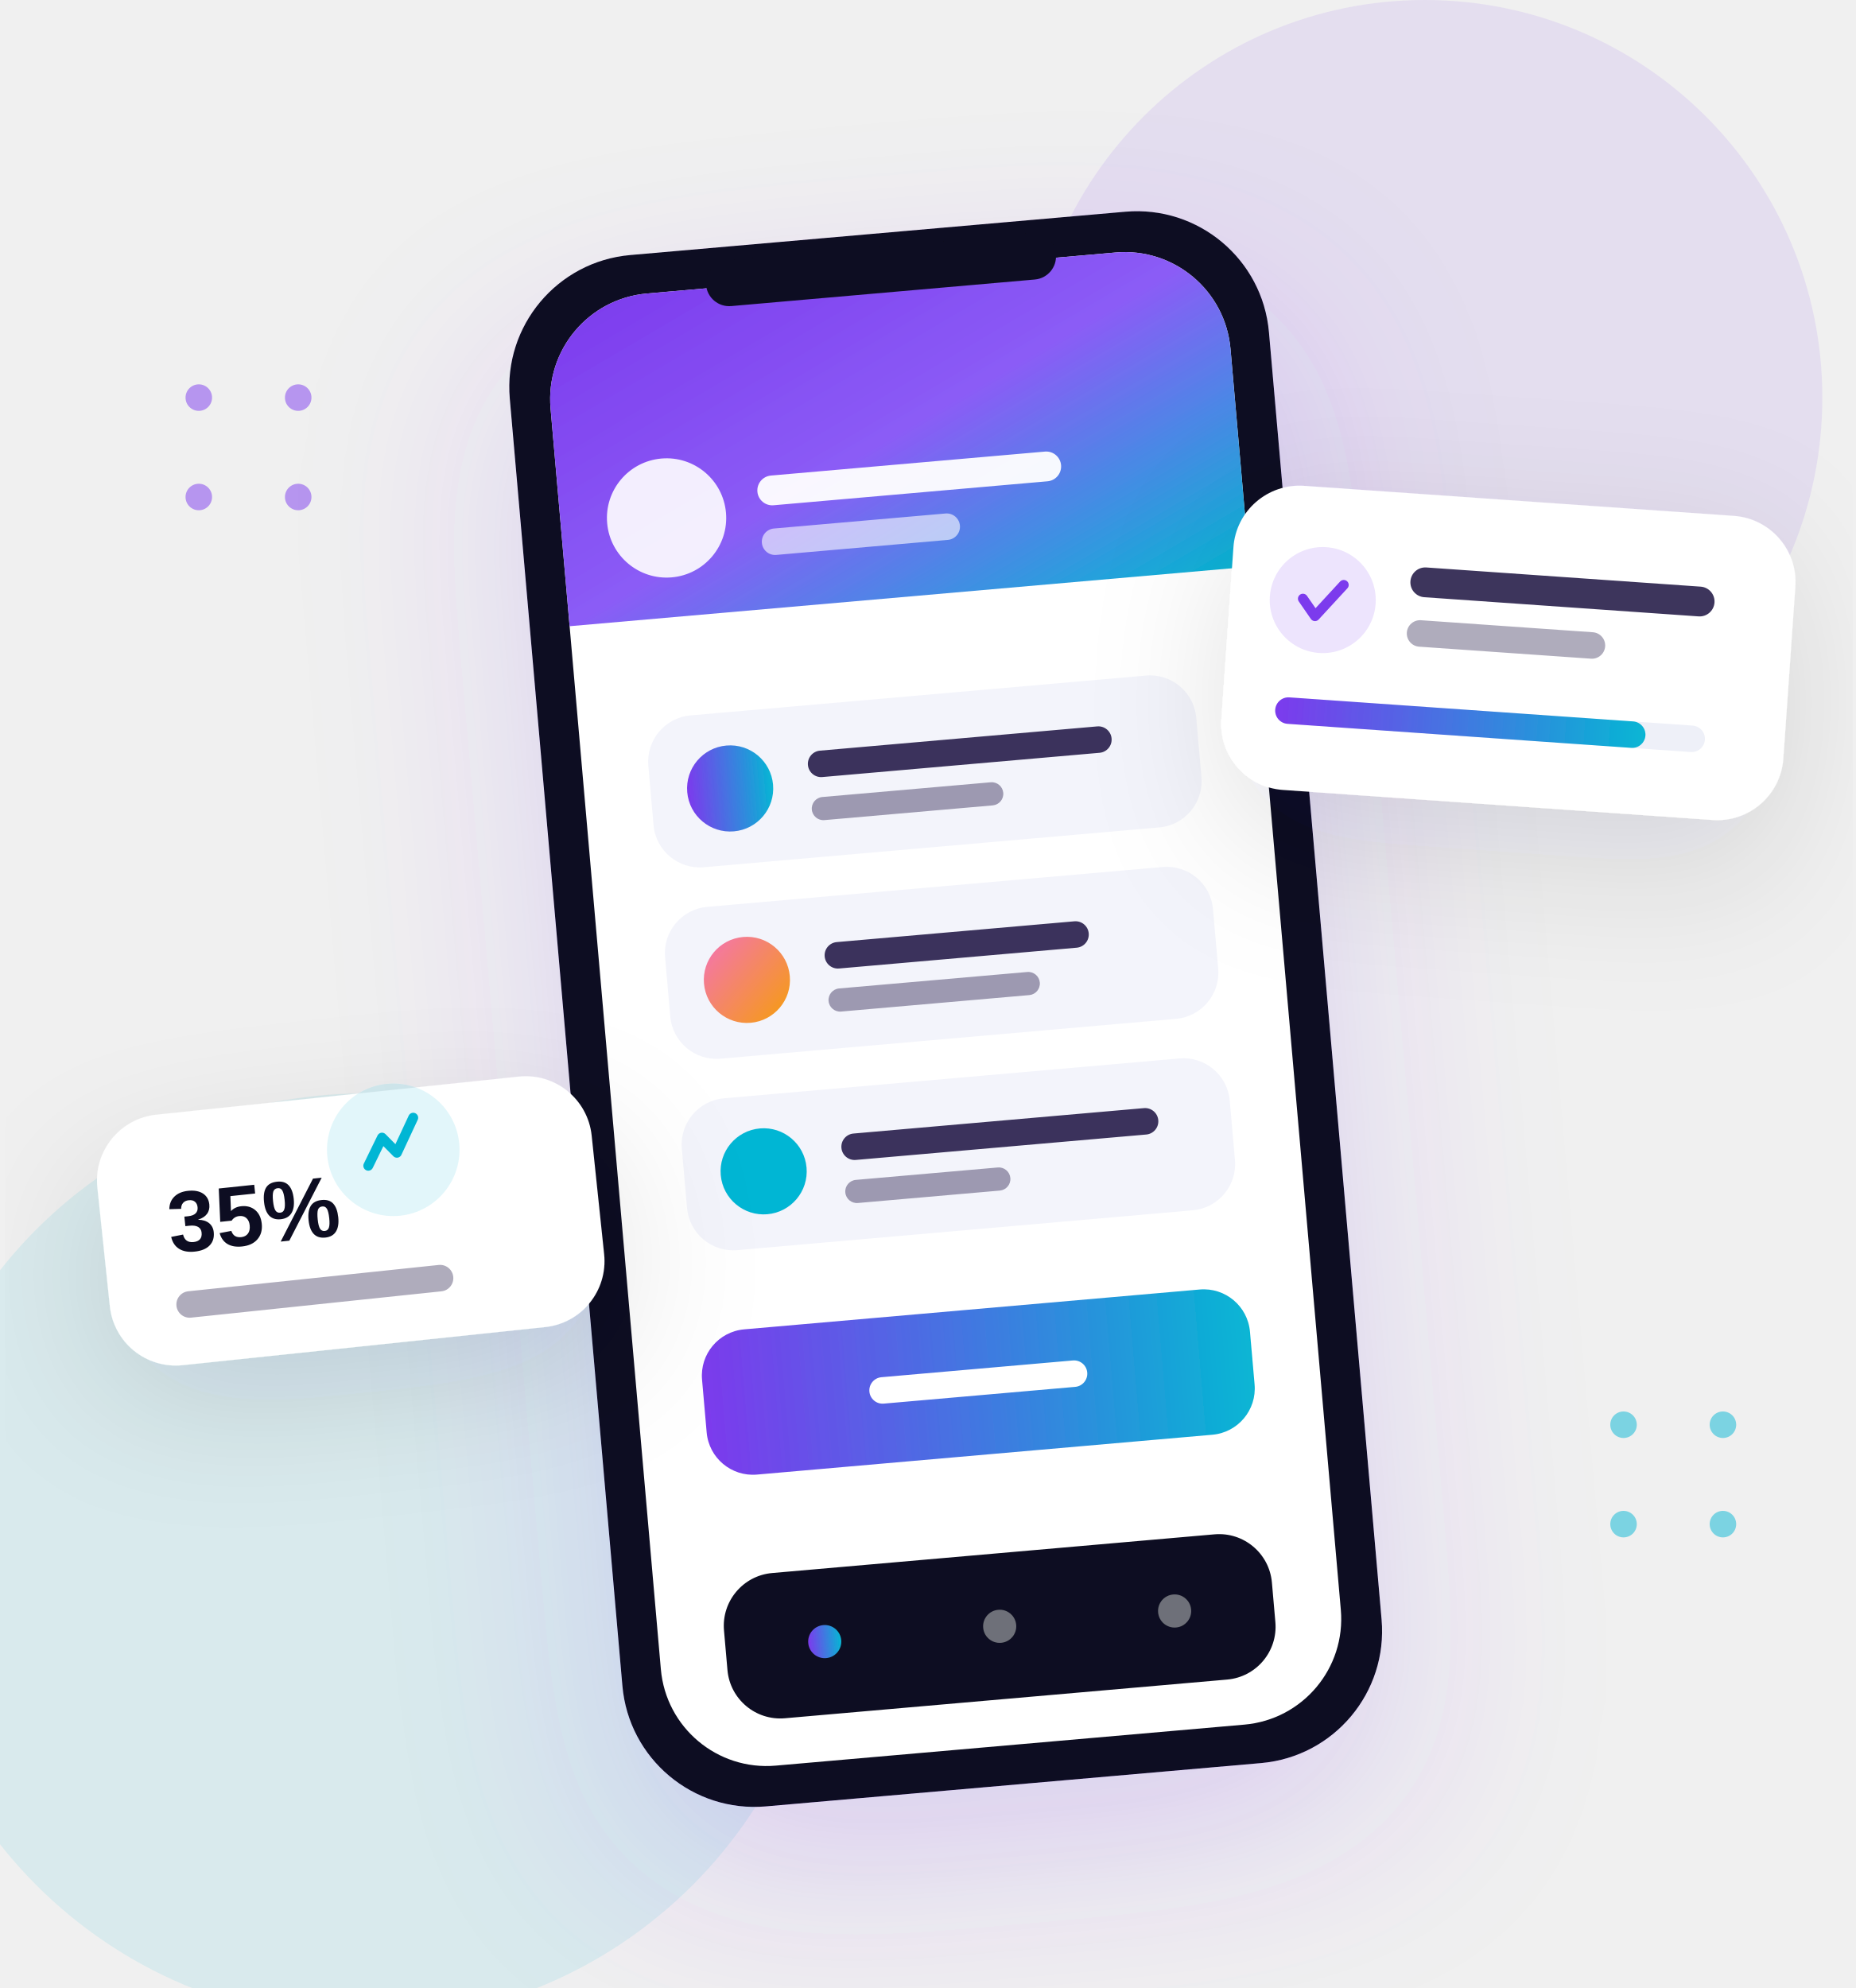
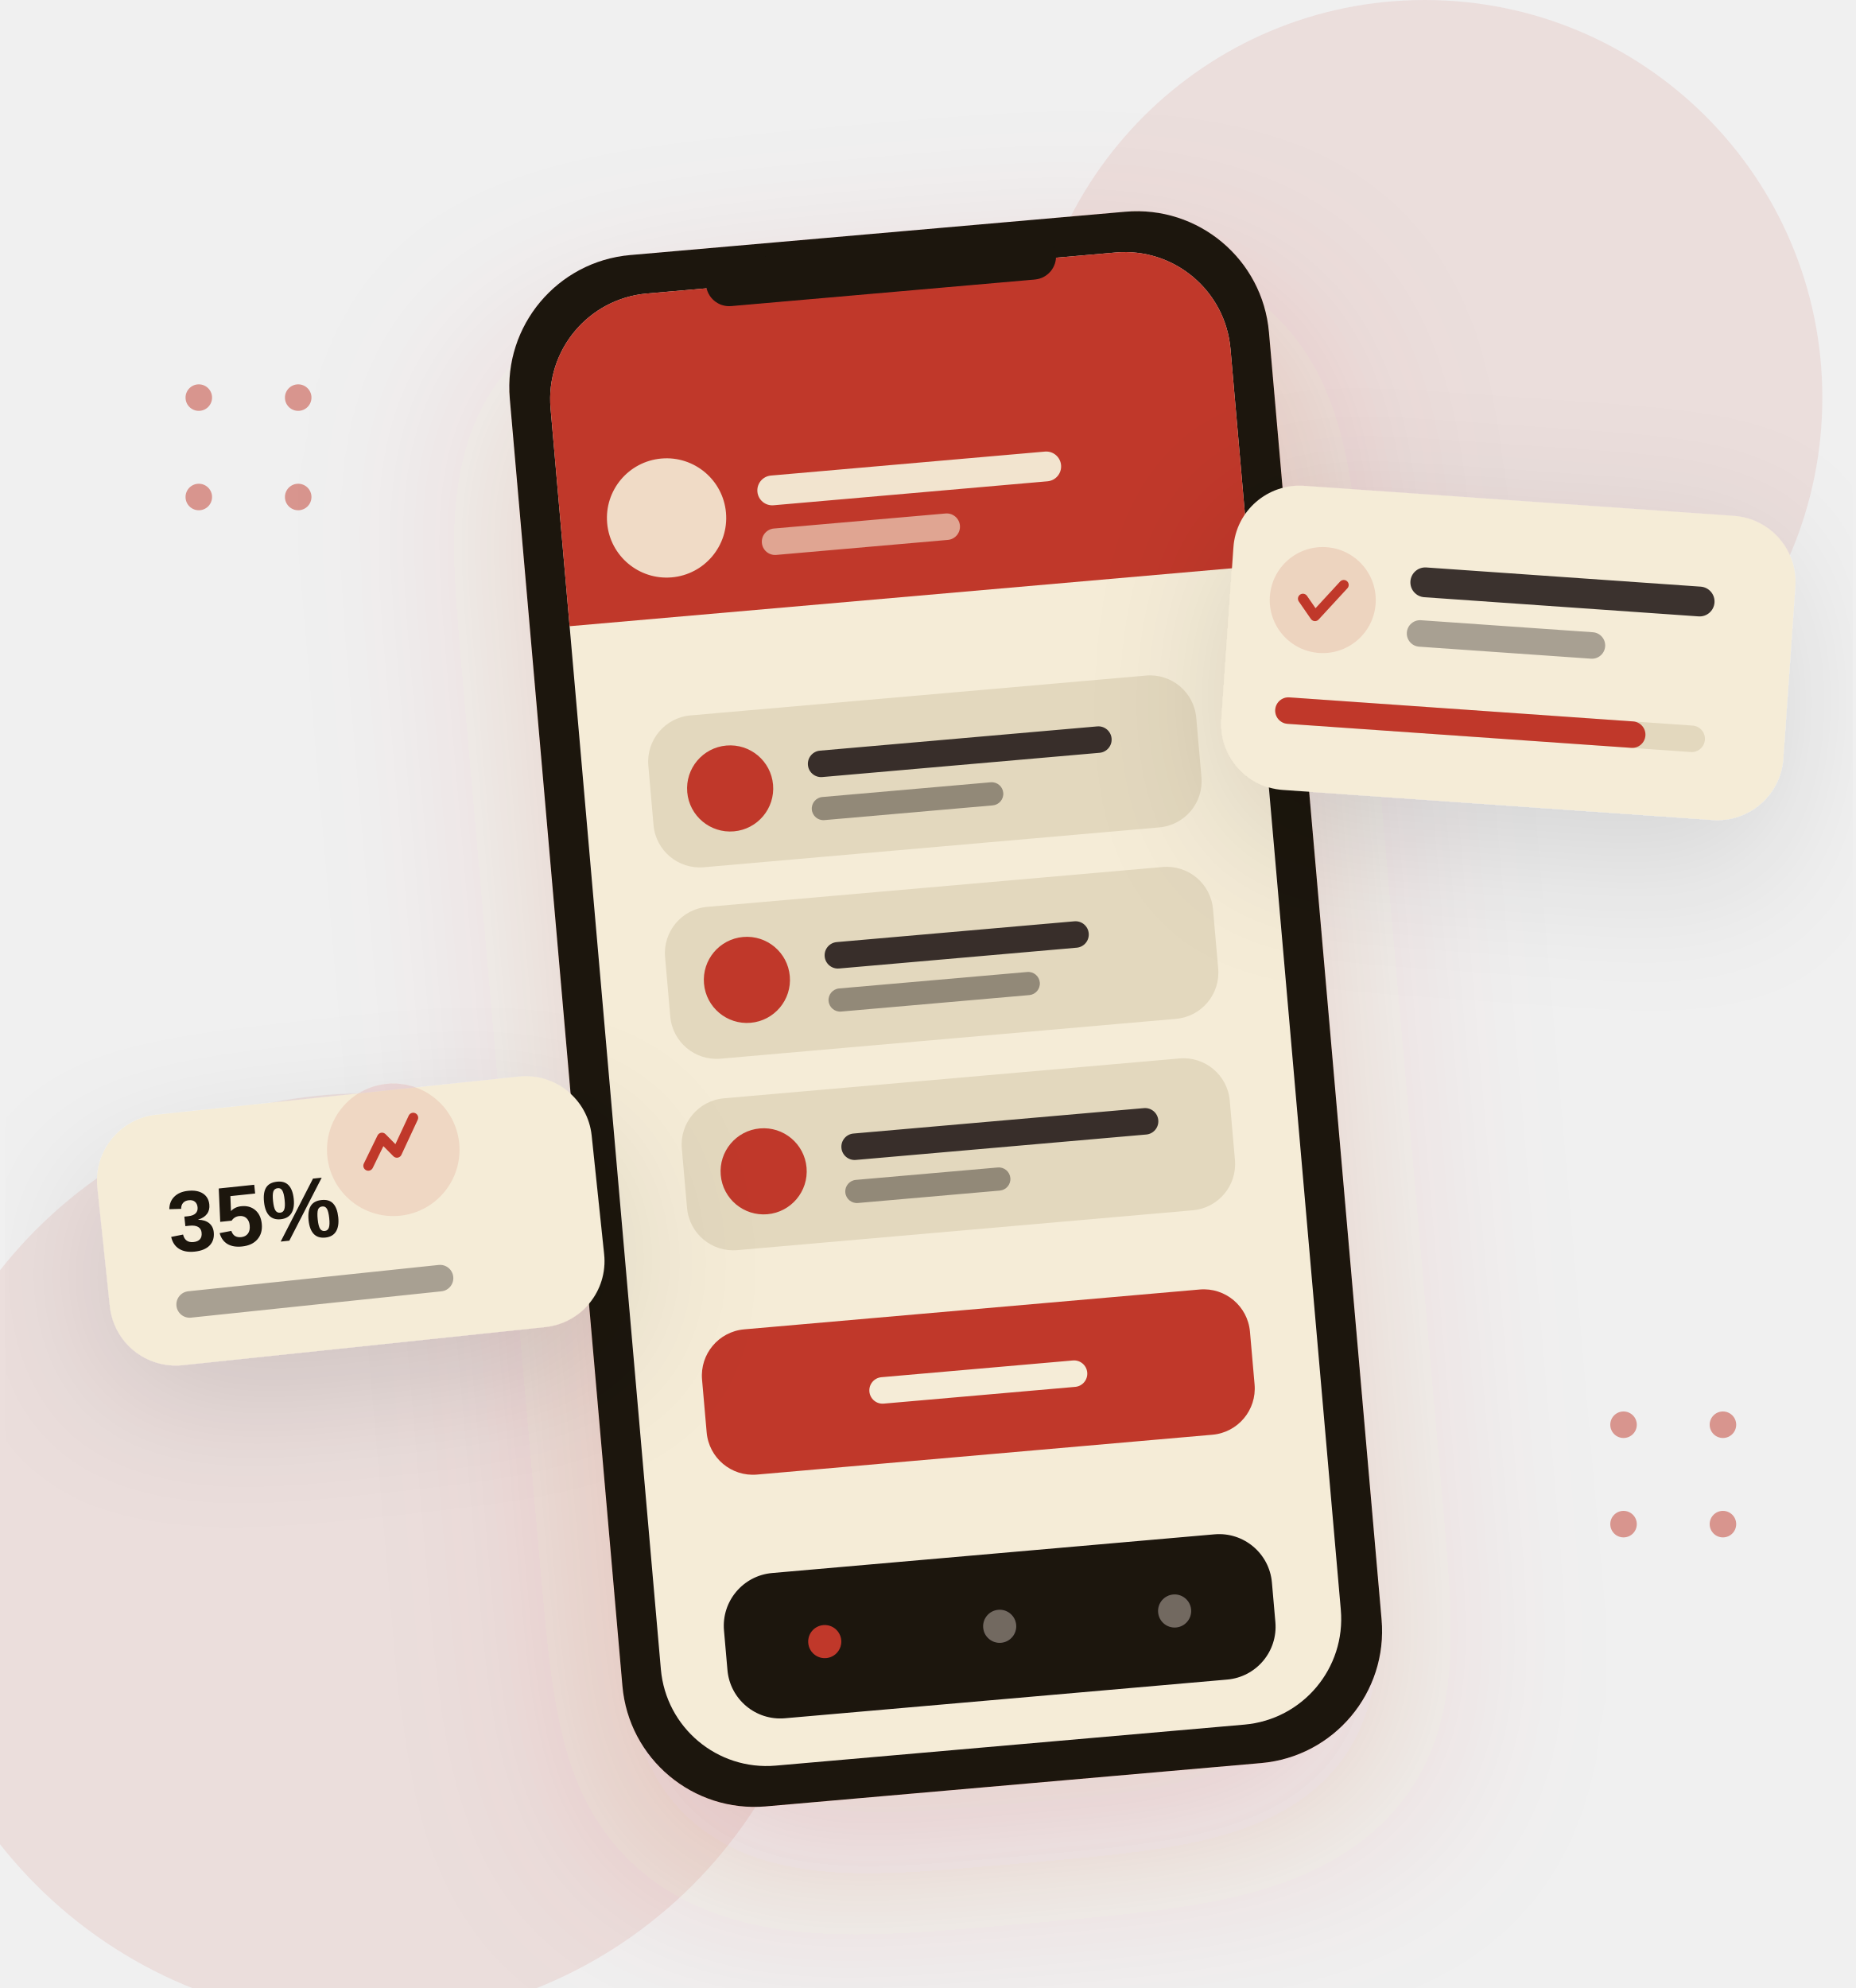
<svg xmlns="http://www.w3.org/2000/svg" width="560" height="600" viewBox="0 0 560 600" fill="none">
  <defs>
    <linearGradient id="screen" x1="0" y1="0" x2="1" y2="1">
-       <stop offset="0" stop-color="#7C3AED" />
-       <stop offset="0.5" stop-color="#8B5CF6" />
-       <stop offset="1" stop-color="#06B6D4" />
+       <stop offset="0" stop-color="#C0392B" />
+       <stop offset="0.5" stop-color="#C0392B" />
+       <stop offset="1" stop-color="#C0392B" />
    </linearGradient>
    <linearGradient id="acc" x1="0" y1="0" x2="1" y2="0">
-       <stop offset="0" stop-color="#7C3AED" />
-       <stop offset="1" stop-color="#06B6D4" />
+       <stop offset="0" stop-color="#C0392B" />
+       <stop offset="1" stop-color="#C0392B" />
    </linearGradient>
    <linearGradient id="pinkg" x1="0" y1="0" x2="1" y2="1">
-       <stop offset="0" stop-color="#F472B6" />
-       <stop offset="1" stop-color="#F59E0B" />
+       <stop offset="0" stop-color="#C0392B" />
+       <stop offset="1" stop-color="#C0392B" />
    </linearGradient>
    <filter id="soft" x="-30%" y="-30%" width="160%" height="160%">
-       <feDropShadow dx="0" dy="24" stdDeviation="30" flood-color="#7C3AED" flood-opacity="0.18" />
+       <feDropShadow dx="0" dy="24" stdDeviation="30" flood-color="#C0392B" flood-opacity="0.18" />
    </filter>
    <filter id="card" x="-40%" y="-40%" width="180%" height="180%">
-       <feDropShadow dx="0" dy="14" stdDeviation="22" flood-color="#1B1240" flood-opacity="0.12" />
+       <feDropShadow dx="0" dy="14" stdDeviation="22" flood-color="#1A1210" flood-opacity="0.12" />
    </filter>
  </defs>
-   <circle cx="430" cy="120" r="120" fill="#7C3AED" opacity="0.10" />
-   <circle cx="110" cy="470" r="140" fill="#06B6D4" opacity="0.10" />
+   <circle cx="430" cy="120" r="120" fill="#C0392B" opacity="0.10" />
+   <circle cx="110" cy="470" r="140" fill="#C0392B" opacity="0.10" />
  <g filter="url(#soft)" transform="rotate(-5 280 300)">
-     <rect x="170" y="70" width="230" height="470" rx="40" fill="#0E1020" />
-     <rect x="182" y="82" width="206" height="446" rx="32" fill="#FFFFFF" />
+     <rect x="170" y="70" width="230" height="470" rx="40" fill="#1A1210" />
+     <rect x="182" y="82" width="206" height="446" rx="32" fill="#F5ECD7" />
    <path d="M182 114 a32 32 0 0 1 32 -32 h142 a32 32 0 0 1 32 32 v66 h-206 z" fill="url(#screen)" />
-     <rect x="232" y="74" width="106" height="14" rx="7" fill="#0E1020" />
-     <circle cx="214" cy="150" r="18" fill="#FFFFFF" opacity="0.9" />
-     <rect x="242" y="140" width="92" height="9" rx="4.5" fill="#FFFFFF" opacity="0.95" />
-     <rect x="242" y="156" width="60" height="8" rx="4" fill="#FFFFFF" opacity="0.6" />
+     <rect x="232" y="74" width="106" height="14" rx="7" fill="#1A1210" />
+     <circle cx="214" cy="150" r="18" fill="#F5ECD7" opacity="0.9" />
+     <rect x="242" y="140" width="92" height="9" rx="4.5" fill="#F5ECD7" opacity="0.95" />
+     <rect x="242" y="156" width="60" height="8" rx="4" fill="#F5ECD7" opacity="0.6" />
    <g>
-       <rect x="202" y="210" width="166" height="46" rx="14" fill="#F3F4FB" />
+       <rect x="202" y="210" width="166" height="46" rx="14" fill="#E3D8BE" />
      <circle cx="226" cy="233" r="13" fill="url(#acc)" />
-       <rect x="250" y="224" width="92" height="8" rx="4" fill="#1B1240" opacity="0.85" />
-       <rect x="250" y="238" width="58" height="7" rx="3.5" fill="#1B1240" opacity="0.4" />
+       <rect x="250" y="224" width="92" height="8" rx="4" fill="#1A1210" opacity="0.85" />
+       <rect x="250" y="238" width="58" height="7" rx="3.5" fill="#1A1210" opacity="0.4" />
    </g>
    <g>
-       <rect x="202" y="268" width="166" height="46" rx="14" fill="#F3F4FB" />
+       <rect x="202" y="268" width="166" height="46" rx="14" fill="#E3D8BE" />
      <circle cx="226" cy="291" r="13" fill="url(#pinkg)" />
-       <rect x="250" y="282" width="80" height="8" rx="4" fill="#1B1240" opacity="0.85" />
-       <rect x="250" y="296" width="64" height="7" rx="3.5" fill="#1B1240" opacity="0.4" />
+       <rect x="250" y="282" width="80" height="8" rx="4" fill="#1A1210" opacity="0.85" />
+       <rect x="250" y="296" width="64" height="7" rx="3.5" fill="#1A1210" opacity="0.4" />
    </g>
    <g>
-       <rect x="202" y="326" width="166" height="46" rx="14" fill="#F3F4FB" />
-       <circle cx="226" cy="349" r="13" fill="#06B6D4" />
-       <rect x="250" y="340" width="96" height="8" rx="4" fill="#1B1240" opacity="0.85" />
-       <rect x="250" y="354" width="50" height="7" rx="3.5" fill="#1B1240" opacity="0.4" />
+       <rect x="202" y="326" width="166" height="46" rx="14" fill="#E3D8BE" />
+       <circle cx="226" cy="349" r="13" fill="#C0392B" />
+       <rect x="250" y="340" width="96" height="8" rx="4" fill="#1A1210" opacity="0.85" />
+       <rect x="250" y="354" width="50" height="7" rx="3.5" fill="#1A1210" opacity="0.4" />
    </g>
    <rect x="202" y="396" width="166" height="44" rx="14" fill="url(#acc)" />
-     <rect x="252" y="414" width="66" height="8" rx="4" fill="#FFFFFF" />
-     <rect x="202" y="470" width="166" height="44" rx="16" fill="#0E1020" />
+     <rect x="252" y="414" width="66" height="8" rx="4" fill="#F5ECD7" />
+     <rect x="202" y="470" width="166" height="44" rx="16" fill="#1A1210" />
    <circle cx="232" cy="492" r="5" fill="url(#acc)" />
-     <circle cx="285" cy="492" r="5" fill="#FFFFFF" opacity="0.4" />
-     <circle cx="338" cy="492" r="5" fill="#FFFFFF" opacity="0.4" />
+     <circle cx="285" cy="492" r="5" fill="#F5ECD7" opacity="0.4" />
+     <circle cx="338" cy="492" r="5" fill="#F5ECD7" opacity="0.4" />
  </g>
  <g filter="url(#card)" transform="rotate(4 440 200)">
-     <rect x="370" y="150" width="170" height="92" rx="20" fill="#FFFFFF" />
-     <circle cx="398" cy="184" r="16" fill="#7C3AED" opacity="0.14" />
-     <path d="M392 184 l4 5 l8 -10" stroke="#7C3AED" stroke-width="3" fill="none" stroke-linecap="round" stroke-linejoin="round" />
-     <rect x="424" y="172" width="92" height="9" rx="4.5" fill="#1B1240" opacity="0.85" />
-     <rect x="424" y="188" width="60" height="8" rx="4" fill="#1B1240" opacity="0.35" />
-     <rect x="386" y="214" width="130" height="8" rx="4" fill="#EEF0F8" />
+     <rect x="370" y="150" width="170" height="92" rx="20" fill="#F5ECD7" />
+     <circle cx="398" cy="184" r="16" fill="#C0392B" opacity="0.14" />
+     <path d="M392 184 l4 5 l8 -10" stroke="#C0392B" stroke-width="3" fill="none" stroke-linecap="round" stroke-linejoin="round" />
+     <rect x="424" y="172" width="92" height="9" rx="4.5" fill="#1A1210" opacity="0.85" />
+     <rect x="424" y="188" width="60" height="8" rx="4" fill="#1A1210" opacity="0.35" />
+     <rect x="386" y="214" width="130" height="8" rx="4" fill="#E3D8BE" />
    <rect x="386" y="214" width="112" height="8" rx="4" fill="url(#acc)" />
  </g>
  <g filter="url(#card)" transform="rotate(-6 110 360)">
-     <rect x="30" y="330" width="150" height="76" rx="20" fill="#FFFFFF" />
-     <text x="50" y="372" font-family="Arial, sans-serif" font-size="26" font-weight="700" fill="#0E1020">35%</text>
-     <rect x="50" y="384" width="84" height="8" rx="4" fill="#1B1240" opacity="0.35" />
+     <rect x="30" y="330" width="150" height="76" rx="20" fill="#F5ECD7" />
+     <text x="50" y="372" font-family="Arial, sans-serif" font-size="26" font-weight="700" fill="#1A1210">35%</text>
+     <rect x="50" y="384" width="84" height="8" rx="4" fill="#1A1210" opacity="0.35" />
    <g transform="translate(120 348)">
-       <circle r="20" fill="#06B6D4" opacity="0.12" />
-       <path d="M-8 4 l5 -8 l4 5 l6 -10" stroke="#06B6D4" stroke-width="3" fill="none" stroke-linecap="round" stroke-linejoin="round" />
+       <circle r="20" fill="#C0392B" opacity="0.12" />
+       <path d="M-8 4 l5 -8 l4 5 l6 -10" stroke="#C0392B" stroke-width="3" fill="none" stroke-linecap="round" stroke-linejoin="round" />
    </g>
  </g>
-   <g fill="#7C3AED" opacity="0.5">
+   <g fill="#C0392B" opacity="0.5">
    <circle cx="60" cy="120" r="4" />
    <circle cx="90" cy="120" r="4" />
    <circle cx="60" cy="150" r="4" />
    <circle cx="90" cy="150" r="4" />
  </g>
-   <g fill="#06B6D4" opacity="0.5">
+   <g fill="#C0392B" opacity="0.5">
    <circle cx="490" cy="430" r="4" />
    <circle cx="520" cy="430" r="4" />
    <circle cx="490" cy="460" r="4" />
    <circle cx="520" cy="460" r="4" />
  </g>
</svg>
